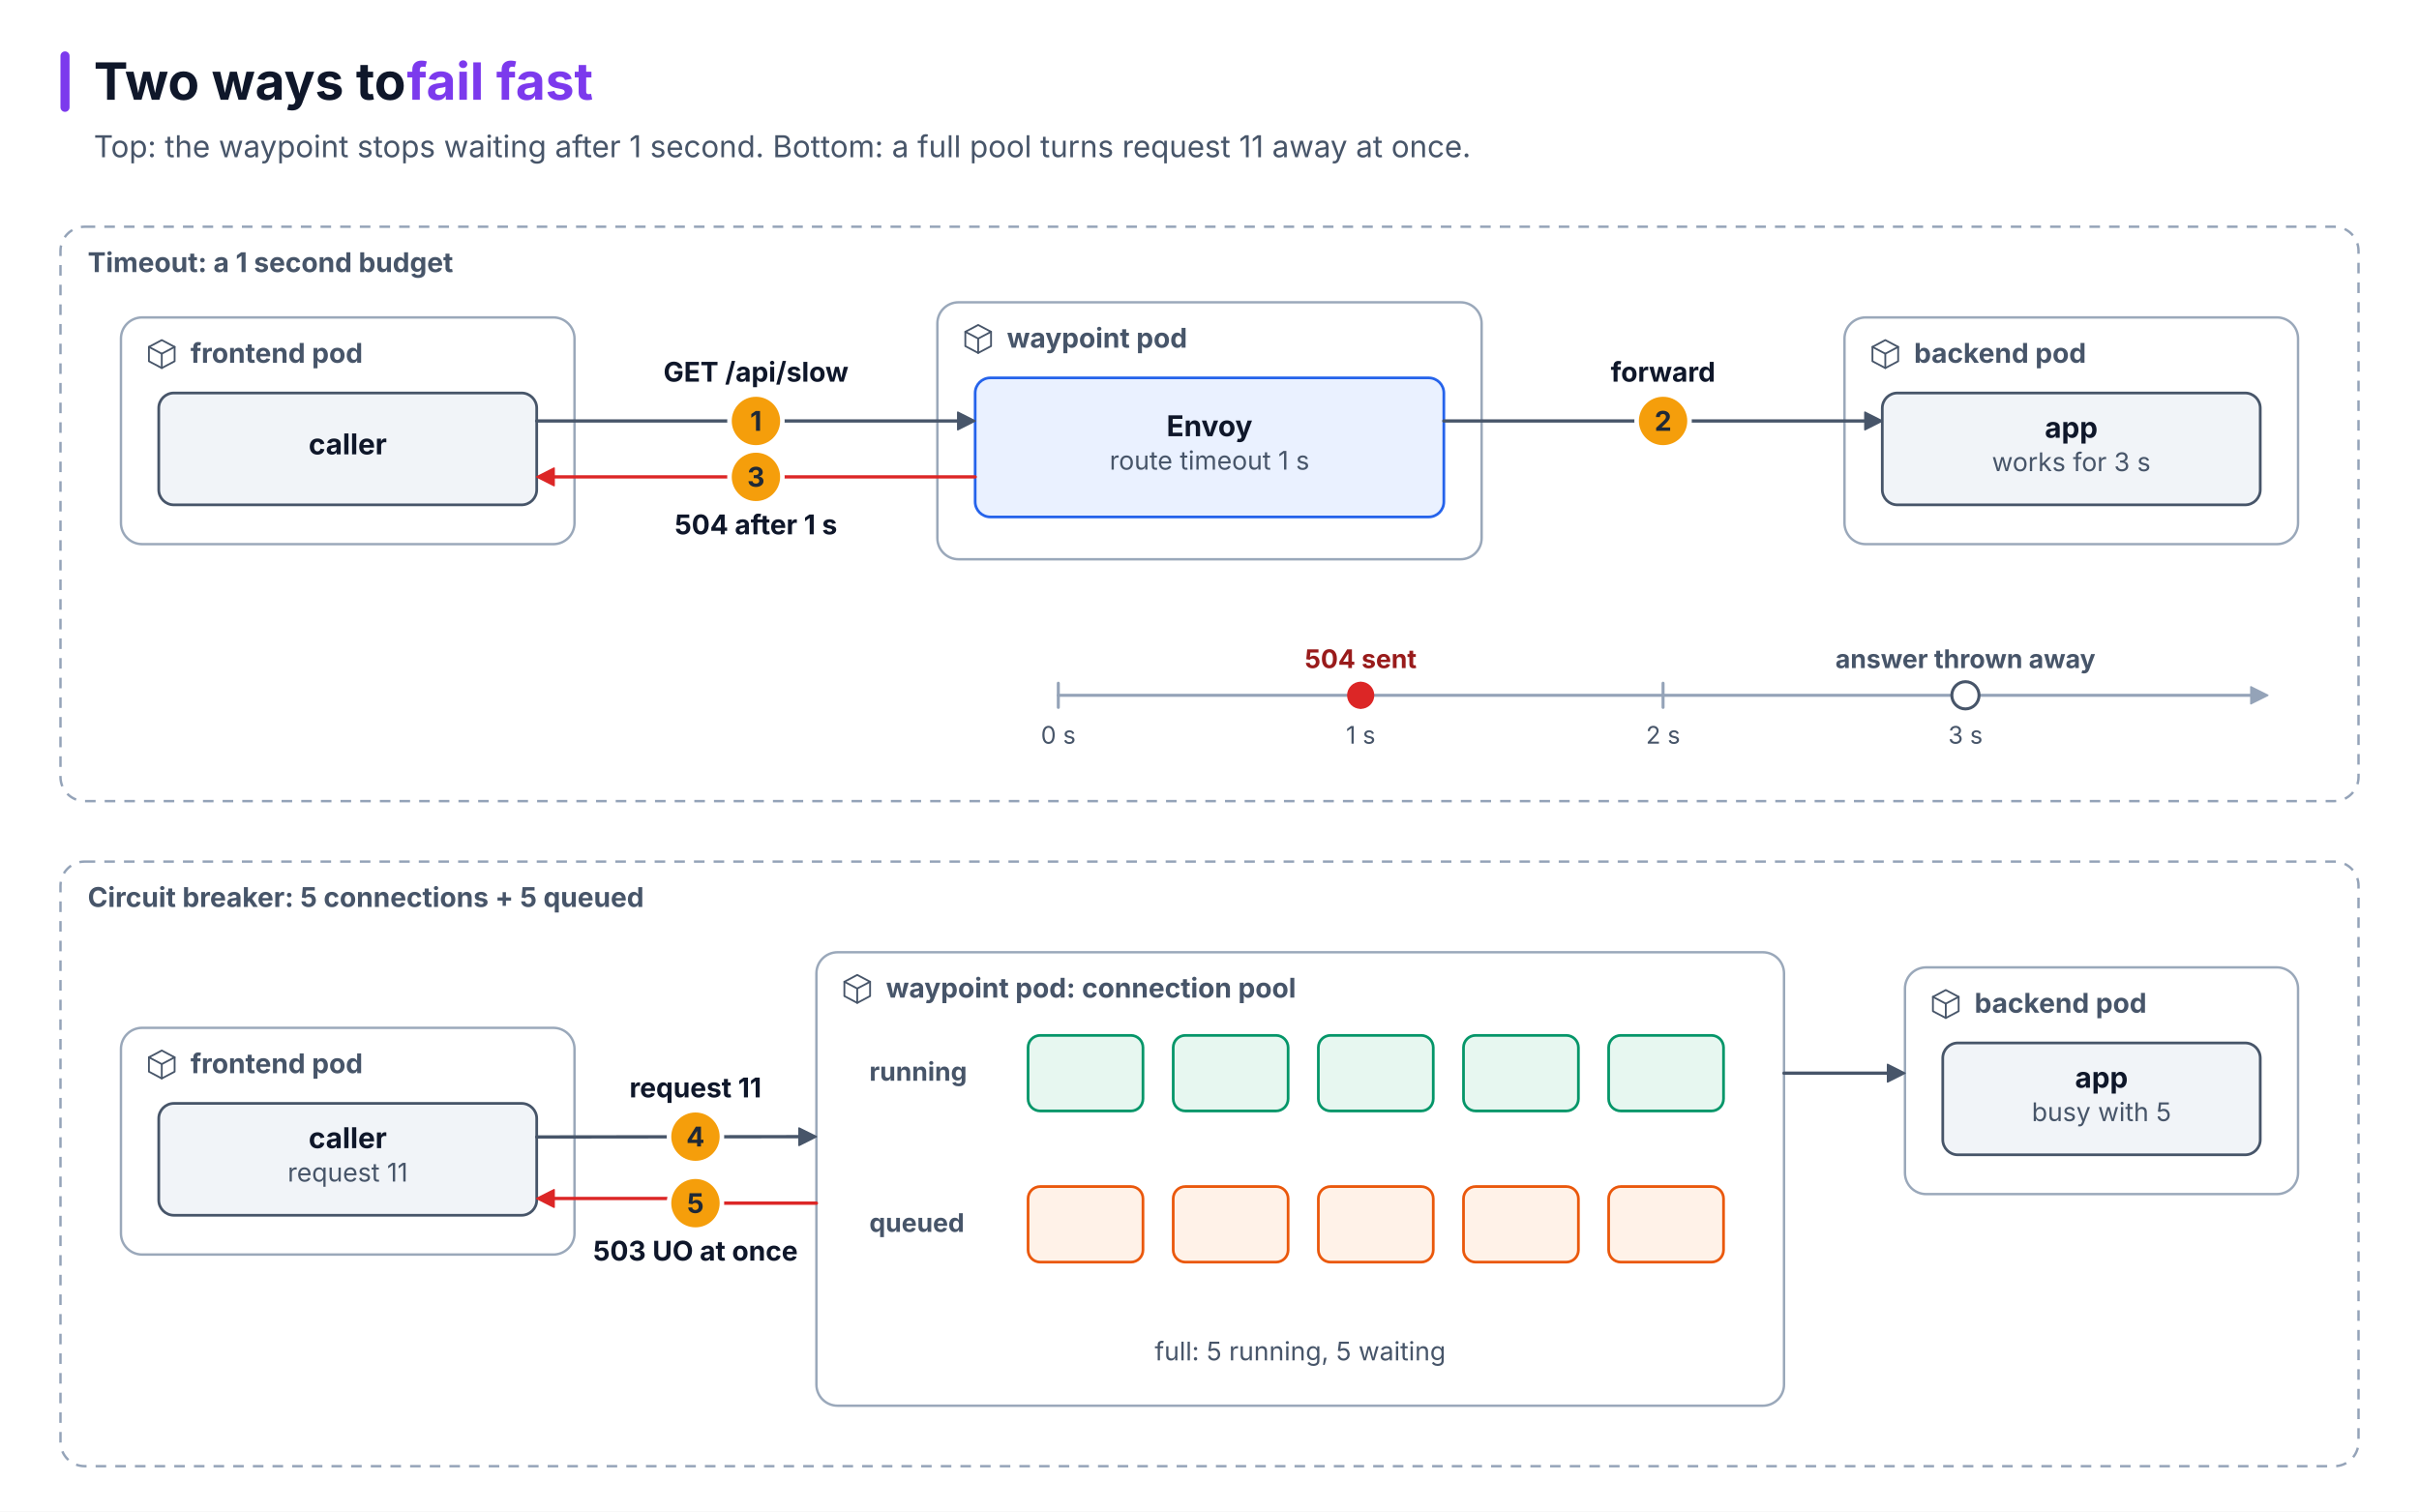
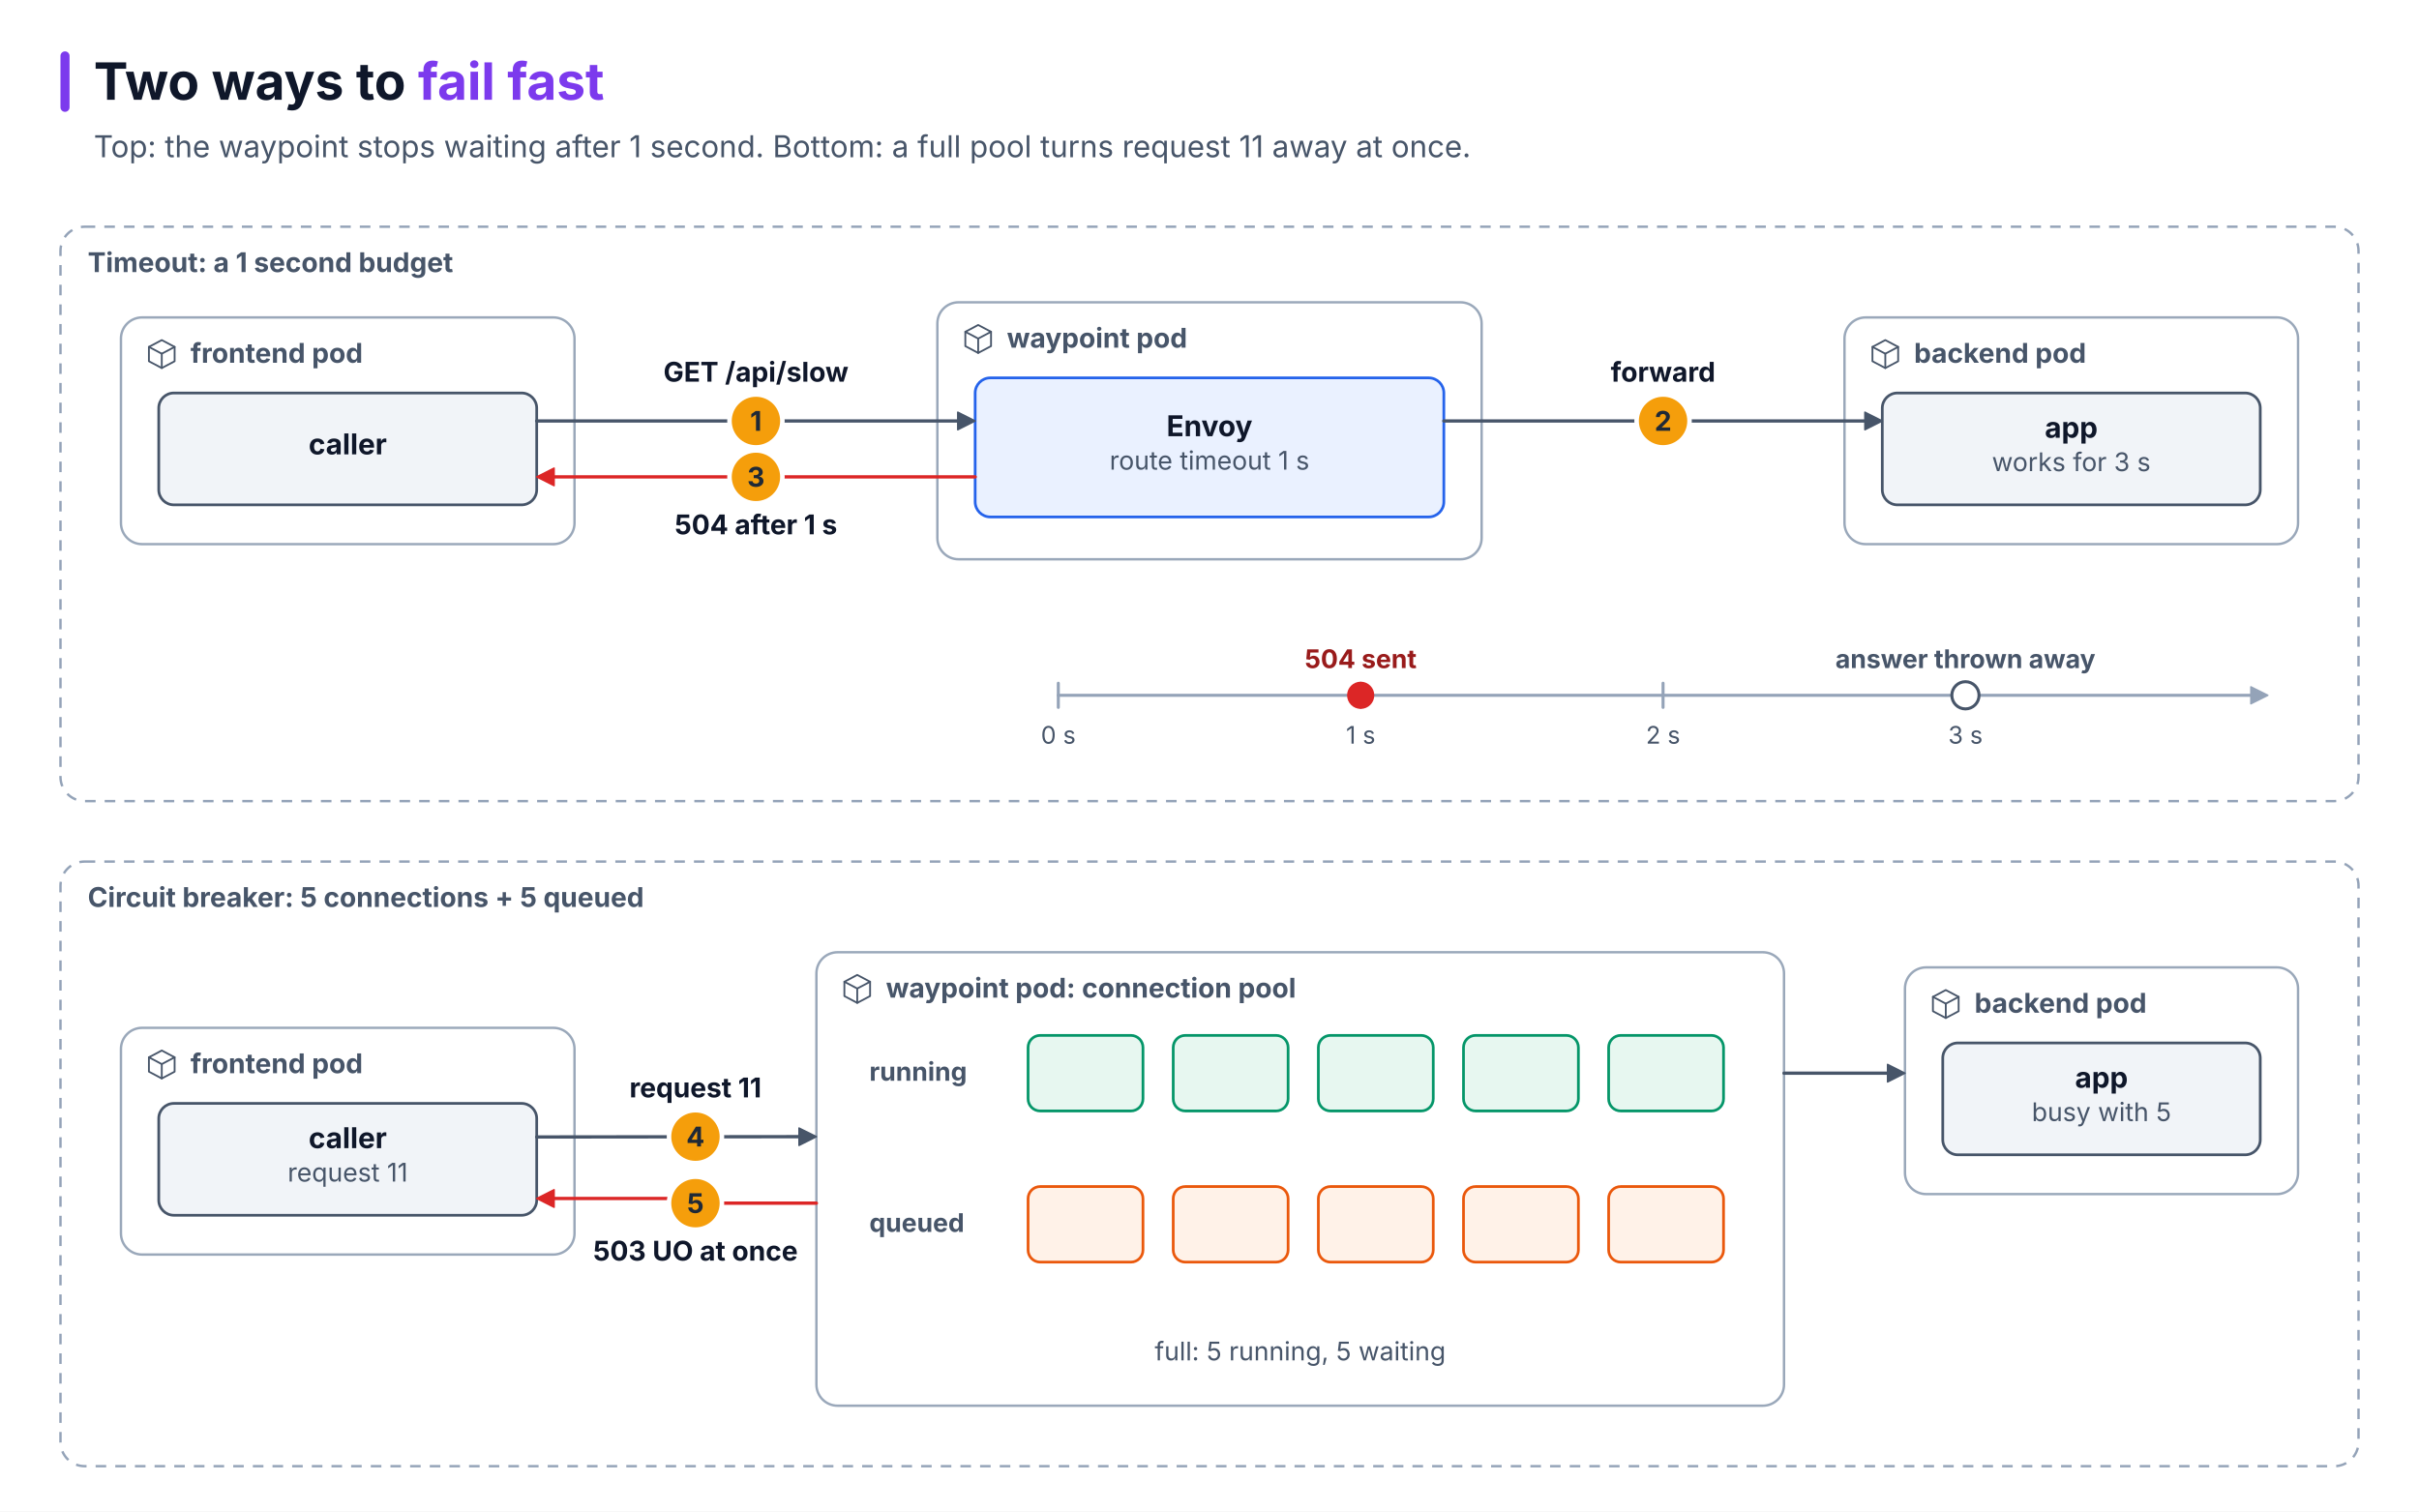
<svg xmlns="http://www.w3.org/2000/svg" width="1600" height="1000" viewBox="0 0 1600 1000" font-family="Inter, -apple-system, 'Segoe UI', Helvetica, Arial, sans-serif">
  <rect width="1600" height="1000" fill="#ffffff" />
  <rect x="40.0" y="34.0" width="6.0" height="40.0" rx="3.0" fill="#7c3aed" stroke="none" />
-   <text x="62.0" y="66.0" font-size="34.0" fill="#0f172a" font-weight="700" text-anchor="start">Two ways to</text>
-   <text x="269.1" y="66.0" font-size="34.0" fill="#7c3aed" font-weight="700" text-anchor="start">fail fast</text>
+   <text x="62" y="66" font-size="34" font-weight="700" fill="#0f172a">Two ways to <tspan fill="#7c3aed">fail fast</tspan>
+   </text>
  <text x="62.0" y="104.0" font-size="20.0" fill="#475569" text-anchor="start">Top: the waypoint stops waiting after 1 second. Bottom: a full pool turns request 11 away at once.</text>
  <rect x="40.0" y="150.0" width="1520.0" height="380.0" rx="16.0" fill="none" stroke="#94a3b8" stroke-width="1.6" stroke-dasharray="7 6" />
  <text x="58.0" y="180.0" font-size="18.0" fill="#475569" font-weight="700" text-anchor="start">Timeout: a 1 second budget</text>
  <rect x="80.0" y="210.0" width="300.0" height="150.0" rx="14.0" fill="#ffffff" stroke="#9aa8ba" stroke-width="1.6" />
  <polygon points="107.0,225.0 115.5,229.5 115.5,239.0 107.0,243.5 98.5,239.0 98.5,229.5" fill="none" stroke="#475569" stroke-width="1.20" stroke-linejoin="round" />
  <polyline points="98.5,229.5 107.0,234.0 115.5,229.5" fill="none" stroke="#475569" stroke-width="1.20" stroke-linecap="round" stroke-linejoin="round" />
  <polyline points="107.0,234.0 107.0,243.5" fill="none" stroke="#475569" stroke-width="1.20" stroke-linecap="round" stroke-linejoin="round" />
  <text x="126.0" y="240.0" font-size="18.0" fill="#475569" font-weight="700" text-anchor="start">frontend pod</text>
  <rect x="105.0" y="260.0" width="250.0" height="74.0" rx="10.0" fill="#f1f4f8" stroke="#475569" stroke-width="1.8" />
  <text x="230.0" y="300.6" font-size="19.0" fill="#0f172a" font-weight="700" text-anchor="middle">caller</text>
  <rect x="620.0" y="200.0" width="360.0" height="170.0" rx="14.0" fill="#ffffff" stroke="#9aa8ba" stroke-width="1.6" />
  <polygon points="647.0,215.0 655.5,219.5 655.5,229.0 647.0,233.5 638.5,229.0 638.5,219.5" fill="none" stroke="#475569" stroke-width="1.20" stroke-linejoin="round" />
  <polyline points="638.5,219.5 647.0,224.0 655.5,219.5" fill="none" stroke="#475569" stroke-width="1.20" stroke-linecap="round" stroke-linejoin="round" />
  <polyline points="647.0,224.0 647.0,233.5" fill="none" stroke="#475569" stroke-width="1.20" stroke-linecap="round" stroke-linejoin="round" />
  <text x="666.0" y="230.0" font-size="18.0" fill="#475569" font-weight="700" text-anchor="start">waypoint pod</text>
  <rect x="645.0" y="250.0" width="310.0" height="92.0" rx="10.0" fill="#eaf1ff" stroke="#2563eb" stroke-width="1.8" />
  <text x="800.0" y="288.6" font-size="19.0" fill="#0f172a" font-weight="700" text-anchor="middle">Envoy</text>
  <text x="800.0" y="310.7" font-size="17.0" fill="#475569" text-anchor="middle">route timeout 1 s</text>
  <rect x="1220.0" y="210.0" width="300.0" height="150.0" rx="14.0" fill="#ffffff" stroke="#9aa8ba" stroke-width="1.6" />
  <polygon points="1247.0,225.0 1255.5,229.5 1255.5,239.0 1247.0,243.5 1238.5,239.0 1238.5,229.5" fill="none" stroke="#475569" stroke-width="1.20" stroke-linejoin="round" />
  <polyline points="1238.5,229.5 1247.0,234.0 1255.5,229.5" fill="none" stroke="#475569" stroke-width="1.20" stroke-linecap="round" stroke-linejoin="round" />
  <polyline points="1247.0,234.0 1247.0,243.5" fill="none" stroke="#475569" stroke-width="1.20" stroke-linecap="round" stroke-linejoin="round" />
  <text x="1266.0" y="240.0" font-size="18.0" fill="#475569" font-weight="700" text-anchor="start">backend pod</text>
  <rect x="1245.0" y="260.0" width="250.0" height="74.0" rx="10.0" fill="#f1f4f8" stroke="#475569" stroke-width="1.8" />
  <text x="1370.0" y="289.6" font-size="19.0" fill="#0f172a" font-weight="700" text-anchor="middle">app</text>
  <text x="1370.0" y="311.7" font-size="17.0" fill="#475569" text-anchor="middle">works for 3 s</text>
  <polyline points="355.0,278.5 635.5,278.5" fill="none" stroke="#475569" stroke-width="2.20" stroke-linecap="round" stroke-linejoin="round" />
  <polygon points="645.0,278.5 633.5,284.3 633.5,272.7" fill="#475569" stroke="#475569" stroke-width="1" stroke-linejoin="round" />
  <ellipse cx="500.0" cy="278.5" rx="19.0" ry="19.0" fill="#ffffff" stroke="none" />
  <ellipse cx="500.0" cy="278.5" rx="16.0" ry="16.0" fill="#f59e0b" stroke="none" />
  <text x="500.0" y="285.0" font-size="18.0" fill="#1f2937" font-weight="700" text-anchor="middle">1</text>
  <text x="500.0" y="252.5" font-size="18.0" fill="#0f172a" font-weight="700" stroke="#ffffff" stroke-width="6" stroke-linejoin="round" paint-order="stroke" text-anchor="middle">GET /api/slow</text>
  <polyline points="955.0,278.5 1235.5,278.5" fill="none" stroke="#475569" stroke-width="2.20" stroke-linecap="round" stroke-linejoin="round" />
  <polygon points="1245.0,278.5 1233.5,284.3 1233.5,272.7" fill="#475569" stroke="#475569" stroke-width="1" stroke-linejoin="round" />
  <ellipse cx="1100.0" cy="278.5" rx="19.0" ry="19.0" fill="#ffffff" stroke="none" />
  <ellipse cx="1100.0" cy="278.5" rx="16.0" ry="16.0" fill="#f59e0b" stroke="none" />
  <text x="1100.0" y="285.0" font-size="18.0" fill="#1f2937" font-weight="700" text-anchor="middle">2</text>
  <text x="1100.0" y="252.5" font-size="18.0" fill="#0f172a" font-weight="700" stroke="#ffffff" stroke-width="6" stroke-linejoin="round" paint-order="stroke" text-anchor="middle">forward</text>
  <polyline points="645.0,315.5 364.5,315.5" fill="none" stroke="#dc2626" stroke-width="2.20" stroke-linecap="round" stroke-linejoin="round" />
  <polygon points="355.0,315.5 366.5,309.7 366.5,321.3" fill="#dc2626" stroke="#dc2626" stroke-width="1" stroke-linejoin="round" />
  <ellipse cx="500.0" cy="315.5" rx="19.0" ry="19.0" fill="#ffffff" stroke="none" />
  <ellipse cx="500.0" cy="315.5" rx="16.0" ry="16.0" fill="#f59e0b" stroke="none" />
  <text x="500.0" y="322.0" font-size="18.0" fill="#1f2937" font-weight="700" text-anchor="middle">3</text>
  <text x="500.0" y="353.5" font-size="18.0" fill="#0f172a" font-weight="700" stroke="#ffffff" stroke-width="6" stroke-linejoin="round" paint-order="stroke" text-anchor="middle">504 after 1 s</text>
  <polyline points="700.0,460.0 1490.8,460.0" fill="none" stroke="#94a3b8" stroke-width="2.00" stroke-linecap="round" stroke-linejoin="round" />
  <polygon points="1500.0,460.0 1488.8,465.6 1488.8,454.4" fill="#94a3b8" stroke="#94a3b8" stroke-width="1" stroke-linejoin="round" />
  <polyline points="700.0,452.0 700.0,468.0" fill="none" stroke="#94a3b8" stroke-width="2.00" stroke-linecap="round" stroke-linejoin="round" />
  <text x="700.0" y="492.0" font-size="16.0" fill="#475569" text-anchor="middle">0 s</text>
  <polyline points="900.0,452.0 900.0,468.0" fill="none" stroke="#94a3b8" stroke-width="2.00" stroke-linecap="round" stroke-linejoin="round" />
  <text x="900.0" y="492.0" font-size="16.0" fill="#475569" text-anchor="middle">1 s</text>
  <polyline points="1100.0,452.0 1100.0,468.0" fill="none" stroke="#94a3b8" stroke-width="2.00" stroke-linecap="round" stroke-linejoin="round" />
  <text x="1100.0" y="492.0" font-size="16.0" fill="#475569" text-anchor="middle">2 s</text>
  <polyline points="1300.0,452.0 1300.0,468.0" fill="none" stroke="#94a3b8" stroke-width="2.00" stroke-linecap="round" stroke-linejoin="round" />
  <text x="1300.0" y="492.0" font-size="16.0" fill="#475569" text-anchor="middle">3 s</text>
  <ellipse cx="900.0" cy="460.0" rx="9.0" ry="9.0" fill="#dc2626" stroke="none" />
  <text x="900.0" y="442.0" font-size="17.0" fill="#991b1b" font-weight="700" text-anchor="middle">504 sent</text>
  <ellipse cx="1300.0" cy="460.0" rx="9.0" ry="9.0" fill="#ffffff" stroke="#475569" stroke-width="2.00" />
  <text x="1300.0" y="442.0" font-size="17.0" fill="#475569" font-weight="700" text-anchor="middle">answer thrown away</text>
  <rect x="40.0" y="570.0" width="1520.0" height="400.0" rx="16.0" fill="none" stroke="#94a3b8" stroke-width="1.6" stroke-dasharray="7 6" />
  <text x="58.0" y="600.0" font-size="18.0" fill="#475569" font-weight="700" text-anchor="start">Circuit breaker: 5 connections + 5 queued</text>
  <rect x="80.0" y="680.0" width="300.0" height="150.0" rx="14.0" fill="#ffffff" stroke="#9aa8ba" stroke-width="1.6" />
  <polygon points="107.0,695.0 115.5,699.5 115.5,709.0 107.0,713.5 98.5,709.0 98.5,699.5" fill="none" stroke="#475569" stroke-width="1.20" stroke-linejoin="round" />
  <polyline points="98.5,699.5 107.0,704.0 115.5,699.5" fill="none" stroke="#475569" stroke-width="1.20" stroke-linecap="round" stroke-linejoin="round" />
  <polyline points="107.0,704.0 107.0,713.5" fill="none" stroke="#475569" stroke-width="1.20" stroke-linecap="round" stroke-linejoin="round" />
  <text x="126.0" y="710.0" font-size="18.0" fill="#475569" font-weight="700" text-anchor="start">frontend pod</text>
  <rect x="105.0" y="730.0" width="250.0" height="74.0" rx="10.0" fill="#f1f4f8" stroke="#475569" stroke-width="1.8" />
  <text x="230.0" y="759.6" font-size="19.0" fill="#0f172a" font-weight="700" text-anchor="middle">caller</text>
  <text x="230.0" y="781.7" font-size="17.0" fill="#475569" text-anchor="middle">request 11</text>
  <rect x="540.0" y="630.0" width="640.0" height="300.0" rx="14.0" fill="#ffffff" stroke="#9aa8ba" stroke-width="1.6" />
  <polygon points="567.0,645.0 575.5,649.5 575.5,659.0 567.0,663.5 558.5,659.0 558.5,649.5" fill="none" stroke="#475569" stroke-width="1.20" stroke-linejoin="round" />
  <polyline points="558.5,649.5 567.0,654.0 575.5,649.5" fill="none" stroke="#475569" stroke-width="1.20" stroke-linecap="round" stroke-linejoin="round" />
  <polyline points="567.0,654.0 567.0,663.5" fill="none" stroke="#475569" stroke-width="1.20" stroke-linecap="round" stroke-linejoin="round" />
  <text x="586.0" y="660.0" font-size="18.0" fill="#475569" font-weight="700" text-anchor="start">waypoint pod: connection pool</text>
  <text x="575.0" y="715.0" font-size="17.0" fill="#475569" font-weight="700" text-anchor="start">running</text>
  <text x="575.0" y="815.0" font-size="17.0" fill="#475569" font-weight="700" text-anchor="start">queued</text>
  <rect x="680.0" y="685.0" width="76.0" height="50.0" rx="8.0" fill="#e7f7f0" stroke="#059669" stroke-width="1.8" />
  <rect x="680.0" y="785.0" width="76.0" height="50.0" rx="8.0" fill="#fff2e8" stroke="#ea580c" stroke-width="1.8" />
  <rect x="776.0" y="685.0" width="76.0" height="50.0" rx="8.0" fill="#e7f7f0" stroke="#059669" stroke-width="1.8" />
  <rect x="776.0" y="785.0" width="76.0" height="50.0" rx="8.0" fill="#fff2e8" stroke="#ea580c" stroke-width="1.8" />
  <rect x="872.0" y="685.0" width="76.0" height="50.0" rx="8.0" fill="#e7f7f0" stroke="#059669" stroke-width="1.8" />
  <rect x="872.0" y="785.0" width="76.0" height="50.0" rx="8.0" fill="#fff2e8" stroke="#ea580c" stroke-width="1.8" />
  <rect x="968.0" y="685.0" width="76.0" height="50.0" rx="8.0" fill="#e7f7f0" stroke="#059669" stroke-width="1.8" />
  <rect x="968.0" y="785.0" width="76.0" height="50.0" rx="8.0" fill="#fff2e8" stroke="#ea580c" stroke-width="1.8" />
  <rect x="1064.0" y="685.0" width="76.0" height="50.0" rx="8.0" fill="#e7f7f0" stroke="#059669" stroke-width="1.8" />
  <rect x="1064.0" y="785.0" width="76.0" height="50.0" rx="8.0" fill="#fff2e8" stroke="#ea580c" stroke-width="1.8" />
  <text x="860.0" y="900.0" font-size="17.0" fill="#475569" text-anchor="middle">full: 5 running, 5 waiting</text>
  <rect x="1260.0" y="640.0" width="260.0" height="150.0" rx="14.0" fill="#ffffff" stroke="#9aa8ba" stroke-width="1.6" />
  <polygon points="1287.0,655.0 1295.5,659.5 1295.5,669.0 1287.0,673.5 1278.5,669.0 1278.5,659.5" fill="none" stroke="#475569" stroke-width="1.20" stroke-linejoin="round" />
  <polyline points="1278.5,659.5 1287.0,664.0 1295.5,659.5" fill="none" stroke="#475569" stroke-width="1.20" stroke-linecap="round" stroke-linejoin="round" />
  <polyline points="1287.0,664.0 1287.0,673.5" fill="none" stroke="#475569" stroke-width="1.20" stroke-linecap="round" stroke-linejoin="round" />
  <text x="1306.0" y="670.0" font-size="18.0" fill="#475569" font-weight="700" text-anchor="start">backend pod</text>
  <rect x="1285.0" y="690.0" width="210.0" height="74.0" rx="10.0" fill="#f1f4f8" stroke="#475569" stroke-width="1.8" />
  <text x="1390.0" y="719.6" font-size="19.0" fill="#0f172a" font-weight="700" text-anchor="middle">app</text>
  <text x="1390.0" y="741.7" font-size="17.0" fill="#475569" text-anchor="middle">busy with 5</text>
  <polyline points="1180.0,710.0 1250.5,710.0" fill="none" stroke="#475569" stroke-width="2.20" stroke-linecap="round" stroke-linejoin="round" />
  <polygon points="1260.0,710.0 1248.5,715.8 1248.5,704.2" fill="#475569" stroke="#475569" stroke-width="1" stroke-linejoin="round" />
  <polyline points="355.0,752.2 530.5,752.0" fill="none" stroke="#475569" stroke-width="2.20" stroke-linecap="round" stroke-linejoin="round" />
  <polygon points="540.0,752.0 528.5,757.8 528.5,746.3" fill="#475569" stroke="#475569" stroke-width="1" stroke-linejoin="round" />
  <ellipse cx="460.0" cy="752.0" rx="19.0" ry="19.0" fill="#ffffff" stroke="none" />
  <ellipse cx="460.0" cy="752.0" rx="16.0" ry="16.0" fill="#f59e0b" stroke="none" />
  <text x="460.0" y="758.5" font-size="18.0" fill="#1f2937" font-weight="700" text-anchor="middle">4</text>
  <text x="460.0" y="726.0" font-size="18.0" fill="#0f172a" font-weight="700" stroke="#ffffff" stroke-width="6" stroke-linejoin="round" paint-order="stroke" text-anchor="middle">request 11</text>
  <polyline points="540.0,796.0 447.5,796.0 447.5,792.9 364.5,792.9" fill="none" stroke="#dc2626" stroke-width="2.20" stroke-linecap="round" stroke-linejoin="round" />
  <polygon points="355.0,792.9 366.5,787.1 366.5,798.7" fill="#dc2626" stroke="#dc2626" stroke-width="1" stroke-linejoin="round" />
  <ellipse cx="460.0" cy="796.0" rx="19.0" ry="19.0" fill="#ffffff" stroke="none" />
  <ellipse cx="460.0" cy="796.0" rx="16.0" ry="16.0" fill="#f59e0b" stroke="none" />
  <text x="460.0" y="802.5" font-size="18.0" fill="#1f2937" font-weight="700" text-anchor="middle">5</text>
  <text x="460.0" y="834.0" font-size="18.0" fill="#0f172a" font-weight="700" stroke="#ffffff" stroke-width="6" stroke-linejoin="round" paint-order="stroke" text-anchor="middle">503 UO at once</text>
</svg>
